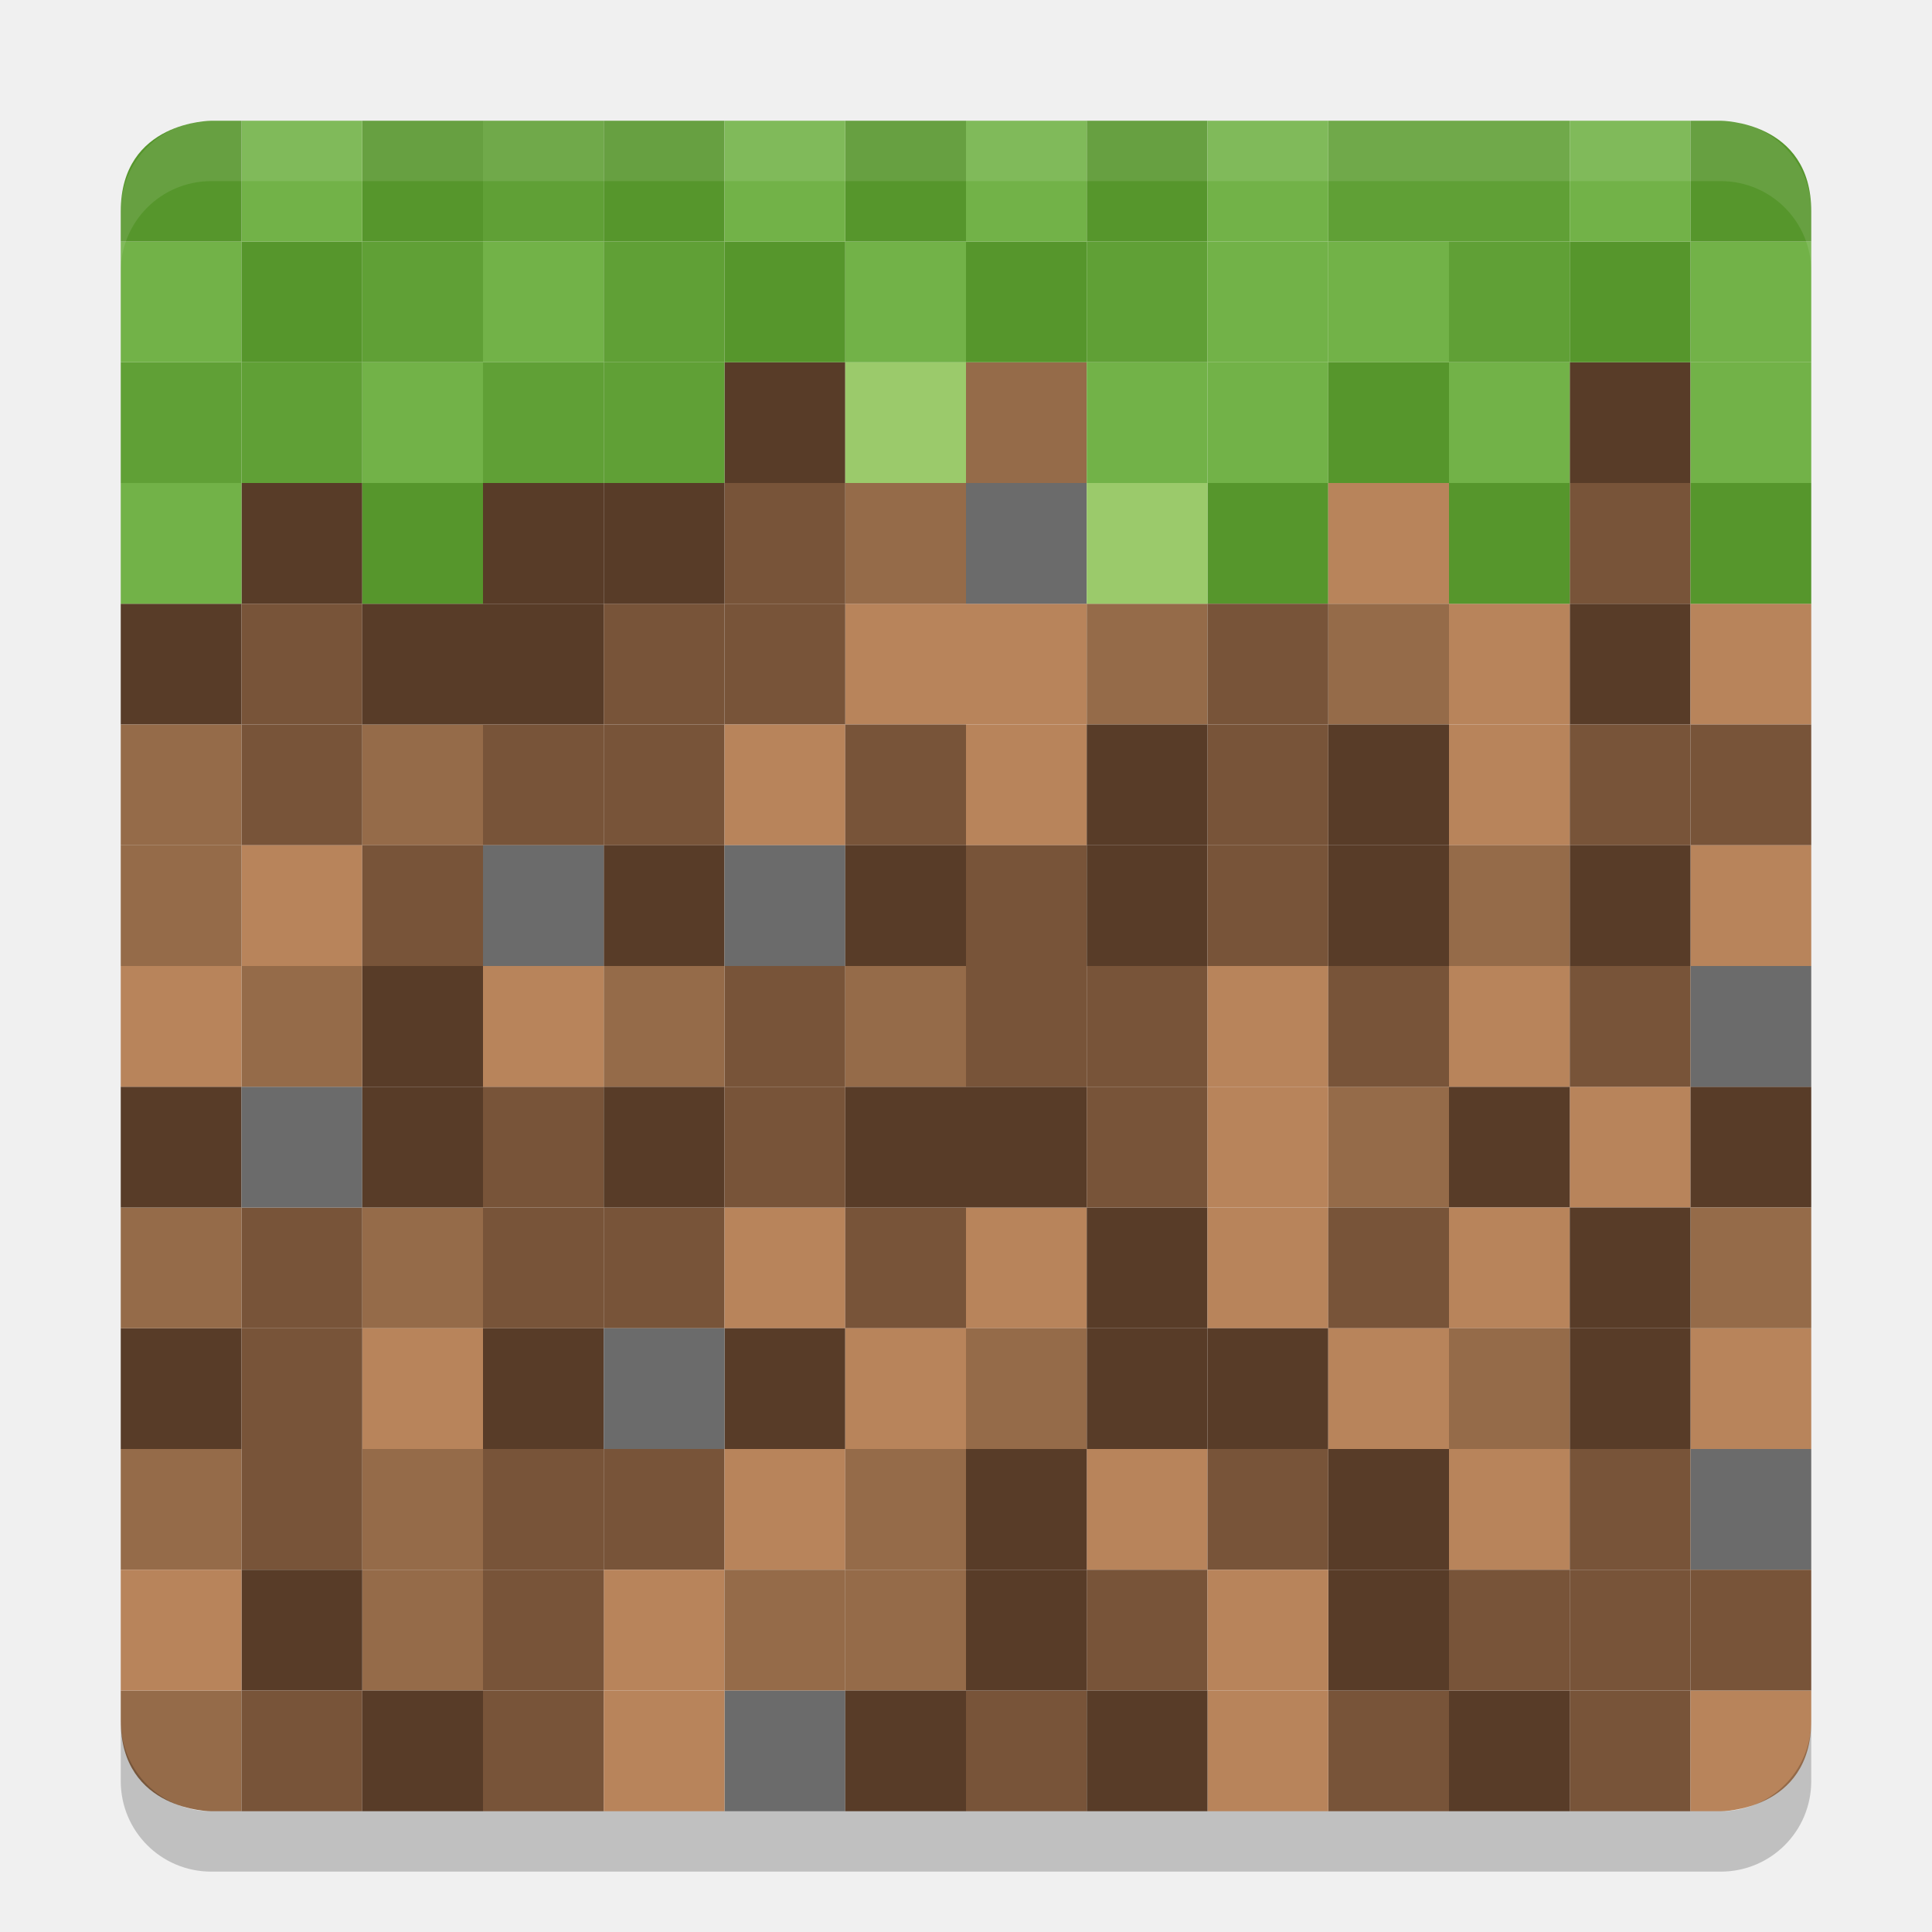
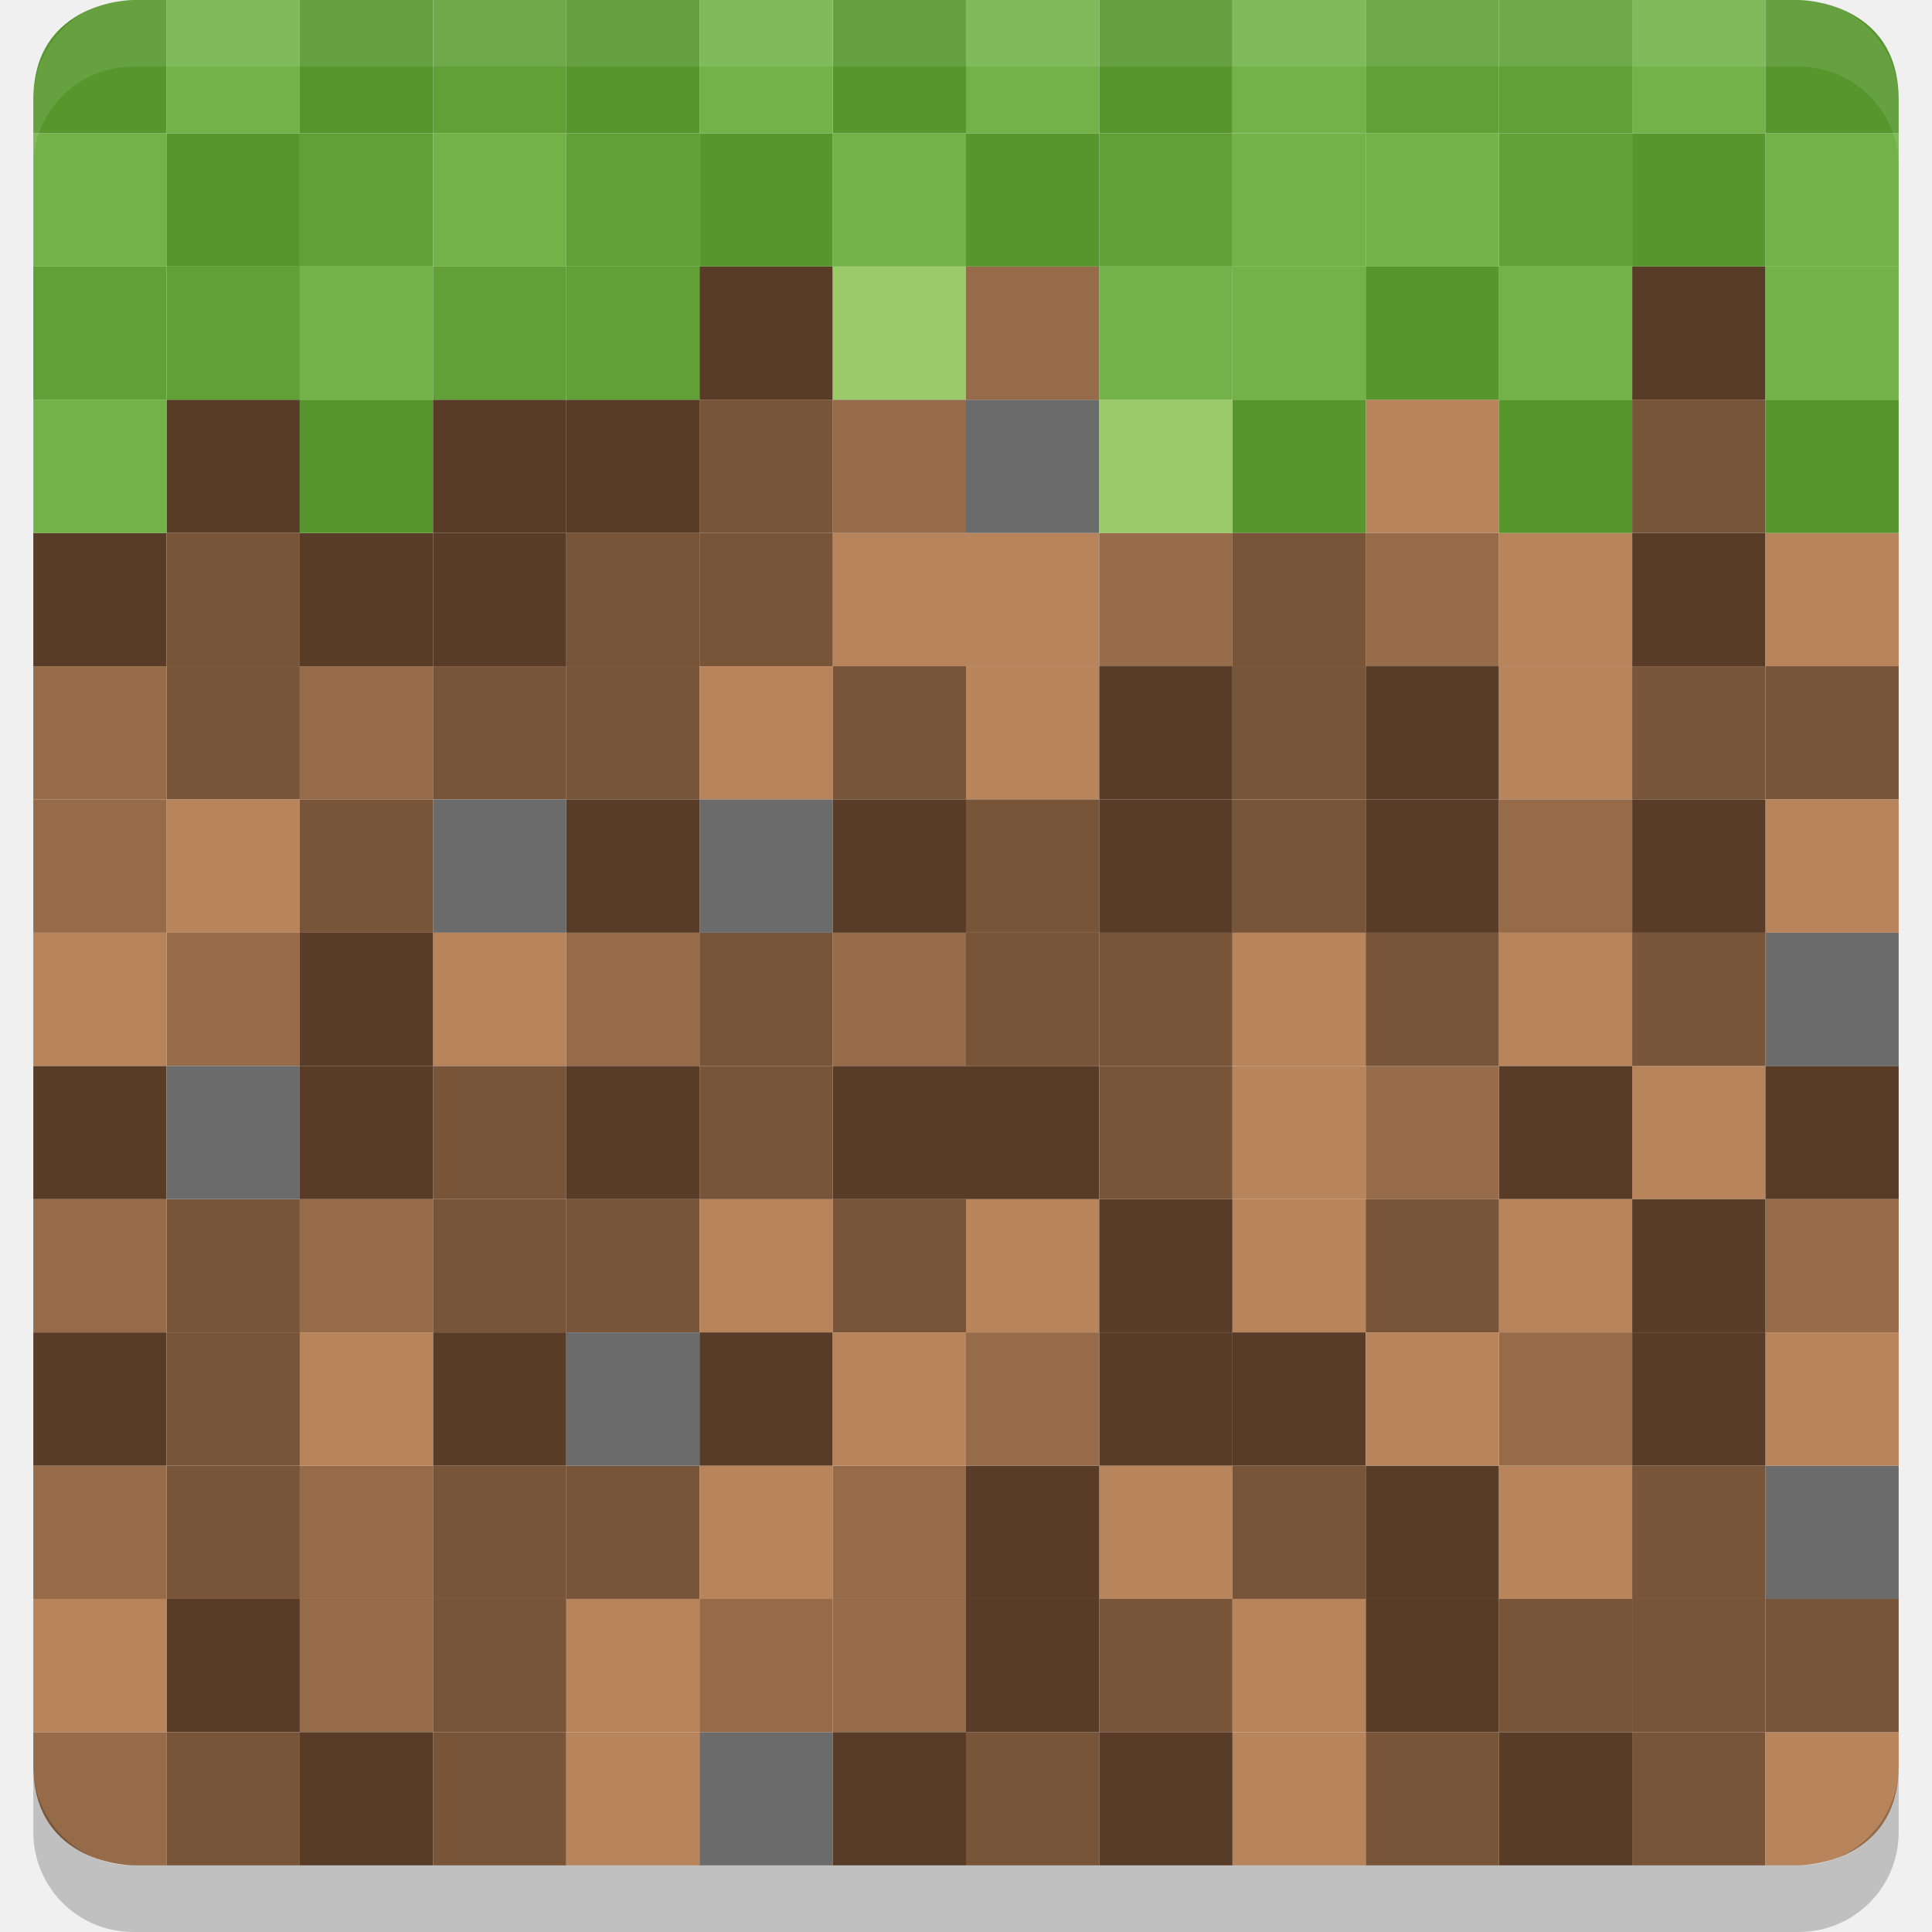
- <svg xmlns="http://www.w3.org/2000/svg" preserveAspectRatio="none" overflow="visible" style="display: block;" width="64" height="64" viewBox="0 0 64 64" fill="none">
+ <svg xmlns="http://www.w3.org/2000/svg" preserveAspectRatio="xMidYMid meet" style="display: block;" width="64" height="64" viewBox="4 4 56 58" fill="none">
  <g id="Frame">
    <path id="Vector" d="M40 52H36V48H40V52Z" fill="#B8845B" />
    <path id="Vector_2" d="M24 52H20V48H24V52Z" fill="#785439" />
    <path id="Vector_3" d="M12 52H8V48H12V52Z" fill="#785439" />
    <path id="Vector_4" d="M16 52H12V48H16V52Z" fill="#956B49" />
    <path id="Vector_5" d="M44 20H48V24H44V20Z" fill="#956B49" />
    <path id="Vector_6" d="M20 20H16V24H20V20Z" fill="#583C28" />
    <path id="Vector_7" d="M28 20H32V24H28V20Z" fill="#B8845B" />
    <path id="Vector_8" d="M24 20H28V24H24V20Z" fill="#785439" />
    <path id="Vector_9" d="M4 20H8V24H4V20Z" fill="#583C28" />
    <path id="Vector_10" d="M28 16H32V20H28V16Z" fill="#956B49" />
    <path id="Vector_11" d="M12 16H8V20H12V16Z" fill="#583C28" />
    <path id="Vector_12" d="M28 16H24V20H28V16Z" fill="#785439" />
    <path id="Vector_13" d="M4 16H8V20H4V16Z" fill="#72B248" />
    <path id="Vector_14" d="M8 12H4V16H8V12Z" fill="#60A036" />
    <path id="Vector_15" d="M24 12H28V16H24V12Z" fill="#583C28" />
    <path id="Vector_16" d="M32 12H28V16H32V12Z" fill="#9BCA6B" />
    <path id="Vector_17" d="M8 8H4V12H8V8Z" fill="#72B248" />
    <path id="Vector_18" d="M12 8H8V12H12V8Z" fill="#56962C" />
    <path id="Vector_19" d="M16 8H12V12H16V8Z" fill="#60A036" />
    <path id="Vector_20" d="M20 8H16V12H20V8Z" fill="#72B248" />
    <path id="Vector_21" d="M40 12H44V16H40V12Z" fill="#72B248" />
    <path id="Vector_22" d="M16 12H12V16H16V12Z" fill="#72B248" />
    <path id="Vector_23" d="M44 16H40V20H44V16Z" fill="#56962C" />
    <path id="Vector_24" d="M12 12H8V16H12V12Z" fill="#60A036" />
    <path id="Vector_25" d="M16 4H12V8H16V4Z" fill="#56962C" />
    <path id="Vector_26" d="M16 4H20V8H16V4Z" fill="#60A036" />
    <path id="Vector_27" d="M8 4H12V8H8V4Z" fill="#72B248" />
    <path id="Vector_28" d="M8 4H7C7 4 4 4 4 7V8H8V4Z" fill="#56962C" />
    <path id="Vector_29" d="M32 24H36V28H32V24Z" fill="#B8845B" />
    <path id="Vector_30" d="M24 24H20V28H24V24Z" fill="#785439" />
    <path id="Vector_31" d="M12 24H8V28H12V24Z" fill="#785439" />
    <path id="Vector_32" d="M16 24H12V28H16V24Z" fill="#956B49" />
    <path id="Vector_33" d="M32 20H36V24H32V20Z" fill="#B8845B" />
    <path id="Vector_34" d="M24 20H20V24H24V20Z" fill="#785439" />
    <path id="Vector_35" d="M12 20H8V24H12V20Z" fill="#785439" />
    <path id="Vector_36" d="M16 20H12V24H16V20Z" fill="#583C28" />
    <path id="Vector_37" d="M24 16H20V20H24V16Z" fill="#583C28" />
    <path id="Vector_38" d="M32 16H36V20H32V16Z" fill="#6B6B6B" />
    <path id="Vector_39" d="M36 12H32V16H36V12Z" fill="#956B49" />
    <path id="Vector_40" d="M20 8H24V12H20V8Z" fill="#60A036" />
    <path id="Vector_41" d="M12 16H16V20H12V16Z" fill="#56962C" />
    <path id="Vector_42" d="M24 12H20V16H24V12Z" fill="#60A036" />
    <path id="Vector_43" d="M24 4H20V8H24V4Z" fill="#56962C" />
    <path id="Vector_44" d="M8 48H4V52H8V48Z" fill="#956B49" />
    <path id="Vector_45" d="M28 48H24V52H28V48Z" fill="#B8845B" />
    <path id="Vector_46" d="M16 48H20V52H16V48Z" fill="#785439" />
    <path id="Vector_47" d="M48 48H44V52H48V48Z" fill="#583C28" />
    <path id="Vector_48" d="M8 28H4V24H8V28Z" fill="#956B49" />
    <path id="Vector_49" d="M28 28H24V24H28V28Z" fill="#B8845B" />
    <path id="Vector_50" d="M32 28H28V24H32V28Z" fill="#785439" />
    <path id="Vector_51" d="M16 28H20V24H16V28Z" fill="#785439" />
    <path id="Vector_52" d="M48 28H44V24H48V28Z" fill="#583C28" />
    <path id="Vector_53" d="M4 57V56H8V60H7C7 60 4 60 4 57Z" fill="#956B49" />
    <path id="Vector_54" d="M28 56H24V60H28V56Z" fill="#6B6B6B" />
    <path id="Vector_55" d="M44 56H48V60H44V56Z" fill="#785439" />
    <path id="Vector_56" d="M16 56H20V60H16V56Z" fill="#785439" />
    <path id="Vector_57" d="M12 52H16V56H12V52Z" fill="#956B49" />
    <path id="Vector_58" d="M8 52H12V56H8V52Z" fill="#583C28" />
    <path id="Vector_59" d="M20 52H24V56H20V52Z" fill="#B8845B" />
    <path id="Vector_60" d="M36 52H40V56H36V52Z" fill="#785439" />
    <path id="Vector_61" d="M24 56H20V60H24V56Z" fill="#B8845B" />
    <path id="Vector_62" d="M12 56H8V60H12V56Z" fill="#785439" />
    <path id="Vector_63" d="M16 56H12V60H16V56Z" fill="#583C28" />
    <path id="Vector_64" d="M24 52H28V56H24V52Z" fill="#956B49" />
    <path id="Vector_65" d="M4 52H8V56H4V52Z" fill="#B8845B" />
    <path id="Vector_66" d="M16 52H20V56H16V52Z" fill="#785439" />
    <path id="Vector_67" d="M48 52H44V56H48V52Z" fill="#583C28" />
    <path id="Vector_68" d="M48 52H52V48H48V52Z" fill="#B8845B" />
    <path id="Vector_69" d="M40 52H44V48H40V52Z" fill="#785439" />
    <path id="Vector_70" d="M32 52H28V48H32V52Z" fill="#956B49" />
    <path id="Vector_71" d="M36 20H40V24H36V20Z" fill="#956B49" />
    <path id="Vector_72" d="M56 20H52V24H56V20Z" fill="#583C28" />
    <path id="Vector_73" d="M60 20H56V24H60V20Z" fill="#B8845B" />
    <path id="Vector_74" d="M40 16H36V20H40V16Z" fill="#9BCA6B" />
    <path id="Vector_75" d="M52 16H56V20H52V16Z" fill="#785439" />
    <path id="Vector_76" d="M56 12H52V16H56V12Z" fill="#583C28" />
    <path id="Vector_77" d="M32 8H28V12H32V8Z" fill="#72B248" />
    <path id="Vector_78" d="M36 8H32V12H36V8Z" fill="#56962C" />
    <path id="Vector_79" d="M40 8H36V12H40V8Z" fill="#60A036" />
    <path id="Vector_80" d="M56 8H60V12H56V8Z" fill="#72B248" />
    <path id="Vector_81" d="M52 8H56V12H52V8Z" fill="#56962C" />
    <path id="Vector_82" d="M56 12H60V16H56V12Z" fill="#72B248" />
    <path id="Vector_83" d="M36 12H40V16H36V12Z" fill="#72B248" />
    <path id="Vector_84" d="M56 16H60V20H56V16Z" fill="#56962C" />
    <path id="Vector_85" d="M40 4H36V8H40V4Z" fill="#56962C" />
    <path id="Vector_86" d="M48 4H52V8H48V4Z" fill="#60A036" />
    <path id="Vector_87" d="M52 4H56V8H52V4Z" fill="#72B248" />
    <path id="Vector_88" d="M32 4H36V8H32V4Z" fill="#72B248" />
    <path id="Vector_89" d="M32 4H28V8H32V4Z" fill="#56962C" />
    <path id="Vector_90" d="M48 24H52V28H48V24Z" fill="#B8845B" />
    <path id="Vector_91" d="M40 24H44V28H40V24Z" fill="#785439" />
    <path id="Vector_92" d="M48 20H52V24H48V20Z" fill="#B8845B" />
    <path id="Vector_93" d="M40 20H44V24H40V20Z" fill="#785439" />
    <path id="Vector_94" d="M16 16H20V20H16V16Z" fill="#583C28" />
    <path id="Vector_95" d="M44 16H48V20H44V16Z" fill="#B8845B" />
    <path id="Vector_96" d="M48 8H52V12H48V8Z" fill="#60A036" />
    <path id="Vector_97" d="M44 8H48V12H44V8Z" fill="#72B248" />
    <path id="Vector_98" d="M40 8H44V12H40V8Z" fill="#72B248" />
    <path id="Vector_99" d="M24 8H28V12H24V8Z" fill="#56962C" />
    <path id="Vector_100" d="M52 12H48V16H52V12Z" fill="#72B248" />
    <path id="Vector_101" d="M48 12H44V16H48V12Z" fill="#56962C" />
    <path id="Vector_102" d="M52 16H48V20H52V16Z" fill="#56962C" />
    <path id="Vector_103" d="M16 12H20V16H16V12Z" fill="#60A036" />
    <path id="Vector_104" d="M28 4H24V8H28V4Z" fill="#72B248" />
    <path id="Vector_105" d="M60 7C60 4 57 4 57 4H56V8H60V7Z" fill="#56962C" />
    <path id="Vector_106" d="M48 4H44V8H48V4Z" fill="#60A036" />
    <path id="Vector_107" d="M40 4H44V8H40V4Z" fill="#72B248" />
    <path id="Vector_108" d="M56 48H60V52H56V48Z" fill="#6B6B6B" />
    <path id="Vector_109" d="M52 48H56V52H52V48Z" fill="#785439" />
    <path id="Vector_110" d="M32 48H36V52H32V48Z" fill="#583C28" />
    <path id="Vector_111" d="M56 28H60V24H56V28Z" fill="#785439" />
    <path id="Vector_112" d="M52 28H56V24H52V28Z" fill="#785439" />
    <path id="Vector_113" d="M40 28H36V24H40V28Z" fill="#583C28" />
    <path id="Vector_114" d="M36 56H32V60H36V56Z" fill="#785439" />
    <path id="Vector_115" d="M52 56H56V60H52V56Z" fill="#785439" />
    <path id="Vector_116" d="M48 56H52V60H48V56Z" fill="#583C28" />
    <path id="Vector_117" d="M28 52H32V56H28V52Z" fill="#956B49" />
    <path id="Vector_118" d="M44 52H40V56H44V52Z" fill="#B8845B" />
    <path id="Vector_119" d="M52 52H48V56H52V52Z" fill="#785439" />
    <path id="Vector_120" d="M60 57V56H56V60H57C57 60 60 60 60 57Z" fill="#B8845B" />
    <path id="Vector_121" d="M40 56H44V60H40V56Z" fill="#B8845B" />
    <path id="Vector_122" d="M32 56H28V60H32V56Z" fill="#583C28" />
    <path id="Vector_123" d="M56 52H60V56H56V52Z" fill="#785439" />
    <path id="Vector_124" d="M52 52H56V56H52V52Z" fill="#785439" />
    <path id="Vector_125" d="M32 52H36V56H32V52Z" fill="#583C28" />
    <path id="Vector_126" d="M36 56H40V60H36V56Z" fill="#583C28" />
    <path id="Vector_127" d="M32 40H36V44H32V40Z" fill="#B8845B" />
    <path id="Vector_128" d="M24 40H20V44H24V40Z" fill="#785439" />
    <path id="Vector_129" d="M12 40H8V44H12V40Z" fill="#785439" />
    <path id="Vector_130" d="M16 40H12V44H16V40Z" fill="#956B49" />
    <path id="Vector_131" d="M20 44H16V48H20V44Z" fill="#583C28" />
    <path id="Vector_132" d="M4 44H8V48H4V44Z" fill="#583C28" />
    <path id="Vector_133" d="M8 44H4V40H8V44Z" fill="#956B49" />
    <path id="Vector_134" d="M28 44H24V40H28V44Z" fill="#B8845B" />
    <path id="Vector_135" d="M32 44H28V40H32V44Z" fill="#785439" />
    <path id="Vector_136" d="M16 44H20V40H16V44Z" fill="#785439" />
    <path id="Vector_137" d="M28 44H24V48H28V44Z" fill="#583C28" />
    <path id="Vector_138" d="M12 44H16V48H12V44Z" fill="#B8845B" />
    <path id="Vector_139" d="M24 44H20V48H24V44Z" fill="#6B6B6B" />
    <path id="Vector_140" d="M12 44H8V48H12V44Z" fill="#785439" />
    <path id="Vector_141" d="M36 44H40V48H36V44Z" fill="#583C28" />
    <path id="Vector_142" d="M36 44H32V48H36V44Z" fill="#956B49" />
    <path id="Vector_143" d="M40 44H36V40H40V44Z" fill="#583C28" />
    <path id="Vector_144" d="M28 44H32V48H28V44Z" fill="#B8845B" />
    <path id="Vector_145" d="M56 36H52V40H56V36Z" fill="#B8845B" />
    <path id="Vector_146" d="M32 36H36V40H32V36Z" fill="#583C28" />
    <path id="Vector_147" d="M40 36H36V40H40V36Z" fill="#785439" />
    <path id="Vector_148" d="M48 36H52V40H48V36Z" fill="#583C28" />
    <path id="Vector_149" d="M48 36H44V40H48V36Z" fill="#956B49" />
    <path id="Vector_150" d="M56 36H60V40H56V36Z" fill="#583C28" />
    <path id="Vector_151" d="M40 36H44V40H40V36Z" fill="#B8845B" />
    <path id="Vector_152" d="M8 36H4V40H8V36Z" fill="#583C28" />
    <path id="Vector_153" d="M12 36H8V40H12V36Z" fill="#6B6B6B" />
    <path id="Vector_154" d="M32 36H28V40H32V36Z" fill="#583C28" />
    <path id="Vector_155" d="M20 36H16V40H20V36Z" fill="#785439" />
    <path id="Vector_156" d="M16 36H12V40H16V36Z" fill="#583C28" />
    <path id="Vector_157" d="M20 36H24V40H20V36Z" fill="#583C28" />
    <path id="Vector_158" d="M24 36H28V40H24V36Z" fill="#785439" />
    <path id="Vector_159" d="M48 40H52V44H48V40Z" fill="#B8845B" />
    <path id="Vector_160" d="M60 44H56V48H60V44Z" fill="#B8845B" />
    <path id="Vector_161" d="M44 44H40V40H44V44Z" fill="#B8845B" />
    <path id="Vector_162" d="M48 44H44V40H48V44Z" fill="#785439" />
    <path id="Vector_163" d="M44 44H40V48H44V44Z" fill="#583C28" />
    <path id="Vector_164" d="M52 44H56V48H52V44Z" fill="#583C28" />
    <path id="Vector_165" d="M56 40H60V44H56V40Z" fill="#956B49" />
    <path id="Vector_166" d="M52 44H48V48H52V44Z" fill="#956B49" />
    <path id="Vector_167" d="M56 44H52V40H56V44Z" fill="#583C28" />
    <path id="Vector_168" d="M44 44H48V48H44V44Z" fill="#B8845B" />
    <path id="Vector_169" d="M40 32H36V36H40V32Z" fill="#785439" />
    <path id="Vector_170" d="M28 32H24V36H28V32Z" fill="#785439" />
    <path id="Vector_171" d="M32 32H28V36H32V32Z" fill="#956B49" />
    <path id="Vector_172" d="M24 36H20V32H24V36Z" fill="#956B49" />
    <path id="Vector_173" d="M44 36H40V32H44V36Z" fill="#B8845B" />
    <path id="Vector_174" d="M48 36H44V32H48V36Z" fill="#785439" />
    <path id="Vector_175" d="M32 36H36V32H32V36Z" fill="#785439" />
    <path id="Vector_176" d="M24 28H20V32H24V28Z" fill="#583C28" />
    <path id="Vector_177" d="M28 28H24V32H28V28Z" fill="#6B6B6B" />
    <path id="Vector_178" d="M48 28H44V32H48V28Z" fill="#583C28" />
    <path id="Vector_179" d="M36 28H32V32H36V28Z" fill="#785439" />
    <path id="Vector_180" d="M32 28H28V32H32V28Z" fill="#583C28" />
    <path id="Vector_181" d="M36 28H40V32H36V28Z" fill="#583C28" />
    <path id="Vector_182" d="M40 28H44V32H40V28Z" fill="#785439" />
    <path id="Vector_183" d="M48 36H52V32H48V36Z" fill="#B8845B" />
    <path id="Vector_184" d="M56 32H60V36H56V32Z" fill="#6B6B6B" />
    <path id="Vector_185" d="M52 32H56V36H52V32Z" fill="#785439" />
    <path id="Vector_186" d="M60 28H56V32H60V28Z" fill="#B8845B" />
    <path id="Vector_187" d="M52 28H56V32H52V28Z" fill="#583C28" />
    <path id="Vector_188" d="M52 28H48V32H52V28Z" fill="#956B49" />
    <path id="Vector_189" d="M8 28H12V32H8V28Z" fill="#B8845B" />
    <path id="Vector_190" d="M16 32H20V28H16V32Z" fill="#6B6B6B" />
    <path id="Vector_191" d="M12 32H16V28H12V32Z" fill="#785439" />
    <path id="Vector_192" d="M20 36H16V32H20V36Z" fill="#B8845B" />
    <path id="Vector_193" d="M12 36H16V32H12V36Z" fill="#583C28" />
    <path id="Vector_194" d="M12 36H8V32H12V36Z" fill="#956B49" />
    <path id="Vector_195" d="M8 28H4V32H8V28Z" fill="#956B49" />
    <path id="Vector_196" d="M4 32H8V36H4V32Z" fill="#B8845B" />
    <path id="Vector_197" opacity="0.1" d="M7 4C5.338 4 4 5.338 4 7V9C4 7.338 5.338 6 7 6H57C58.662 6 60 7.338 60 9V7C60 5.338 58.662 4 57 4H7Z" fill="white" />
    <path id="Vector_198" opacity="0.2" d="M4 57V59C4 60.662 5.338 62 7 62H57C58.662 62 60 60.662 60 59V57C60 58.662 58.662 60 57 60H7C5.338 60 4 58.662 4 57Z" fill="black" />
  </g>
</svg>
